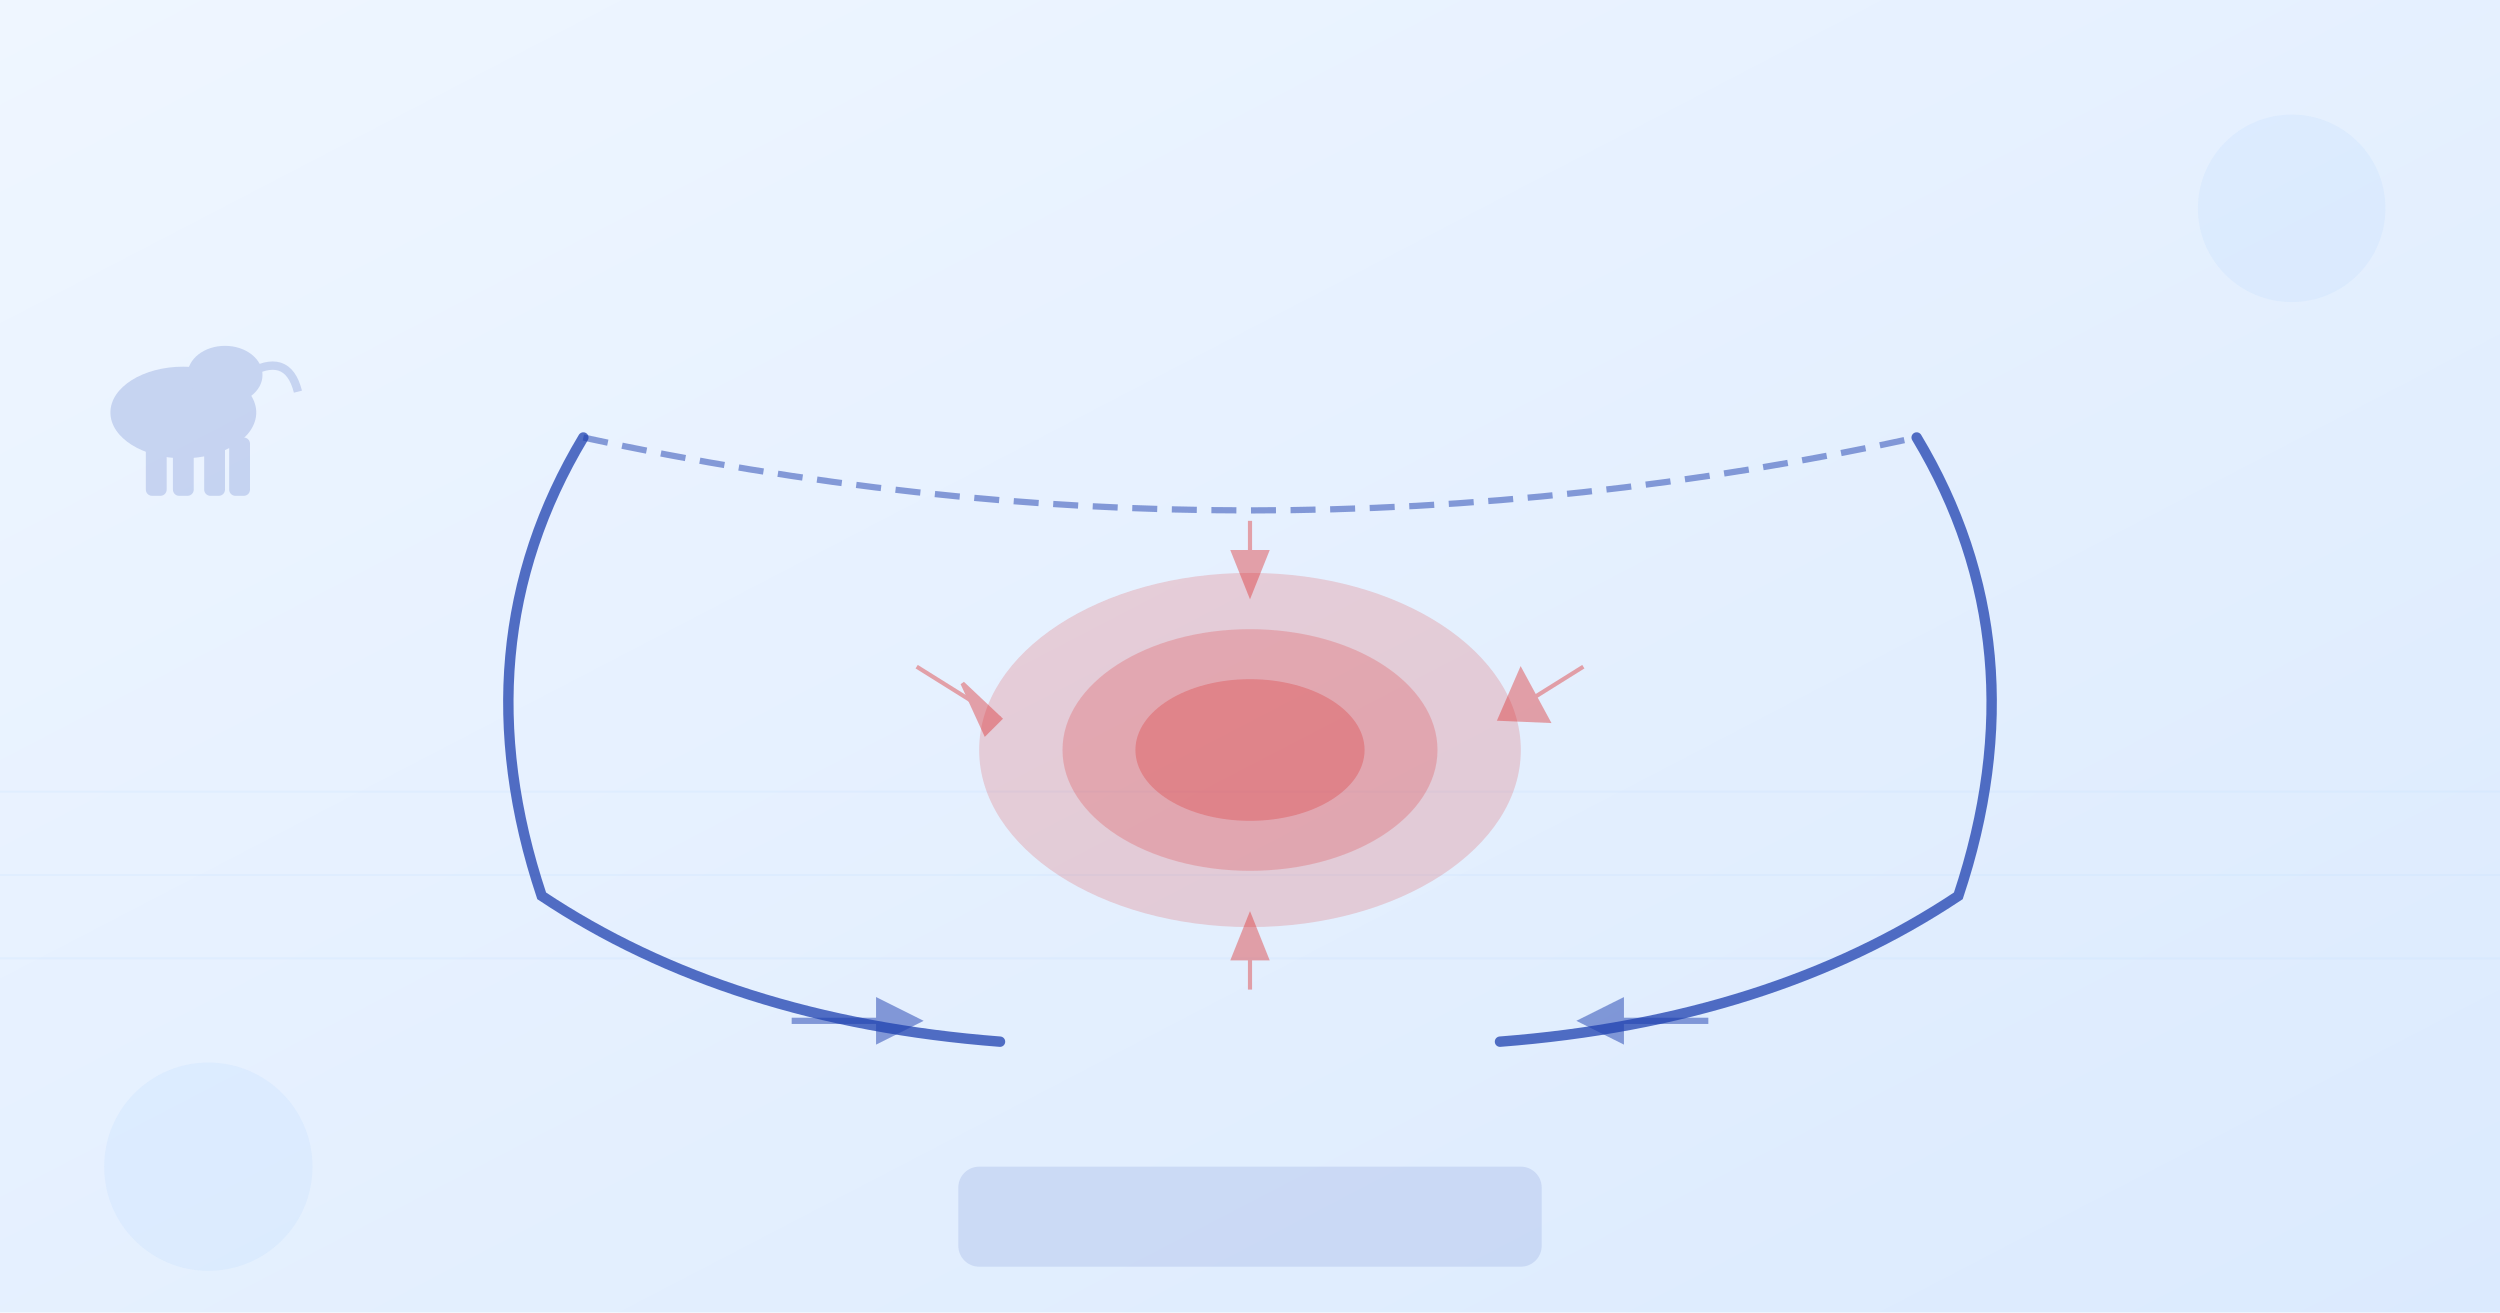
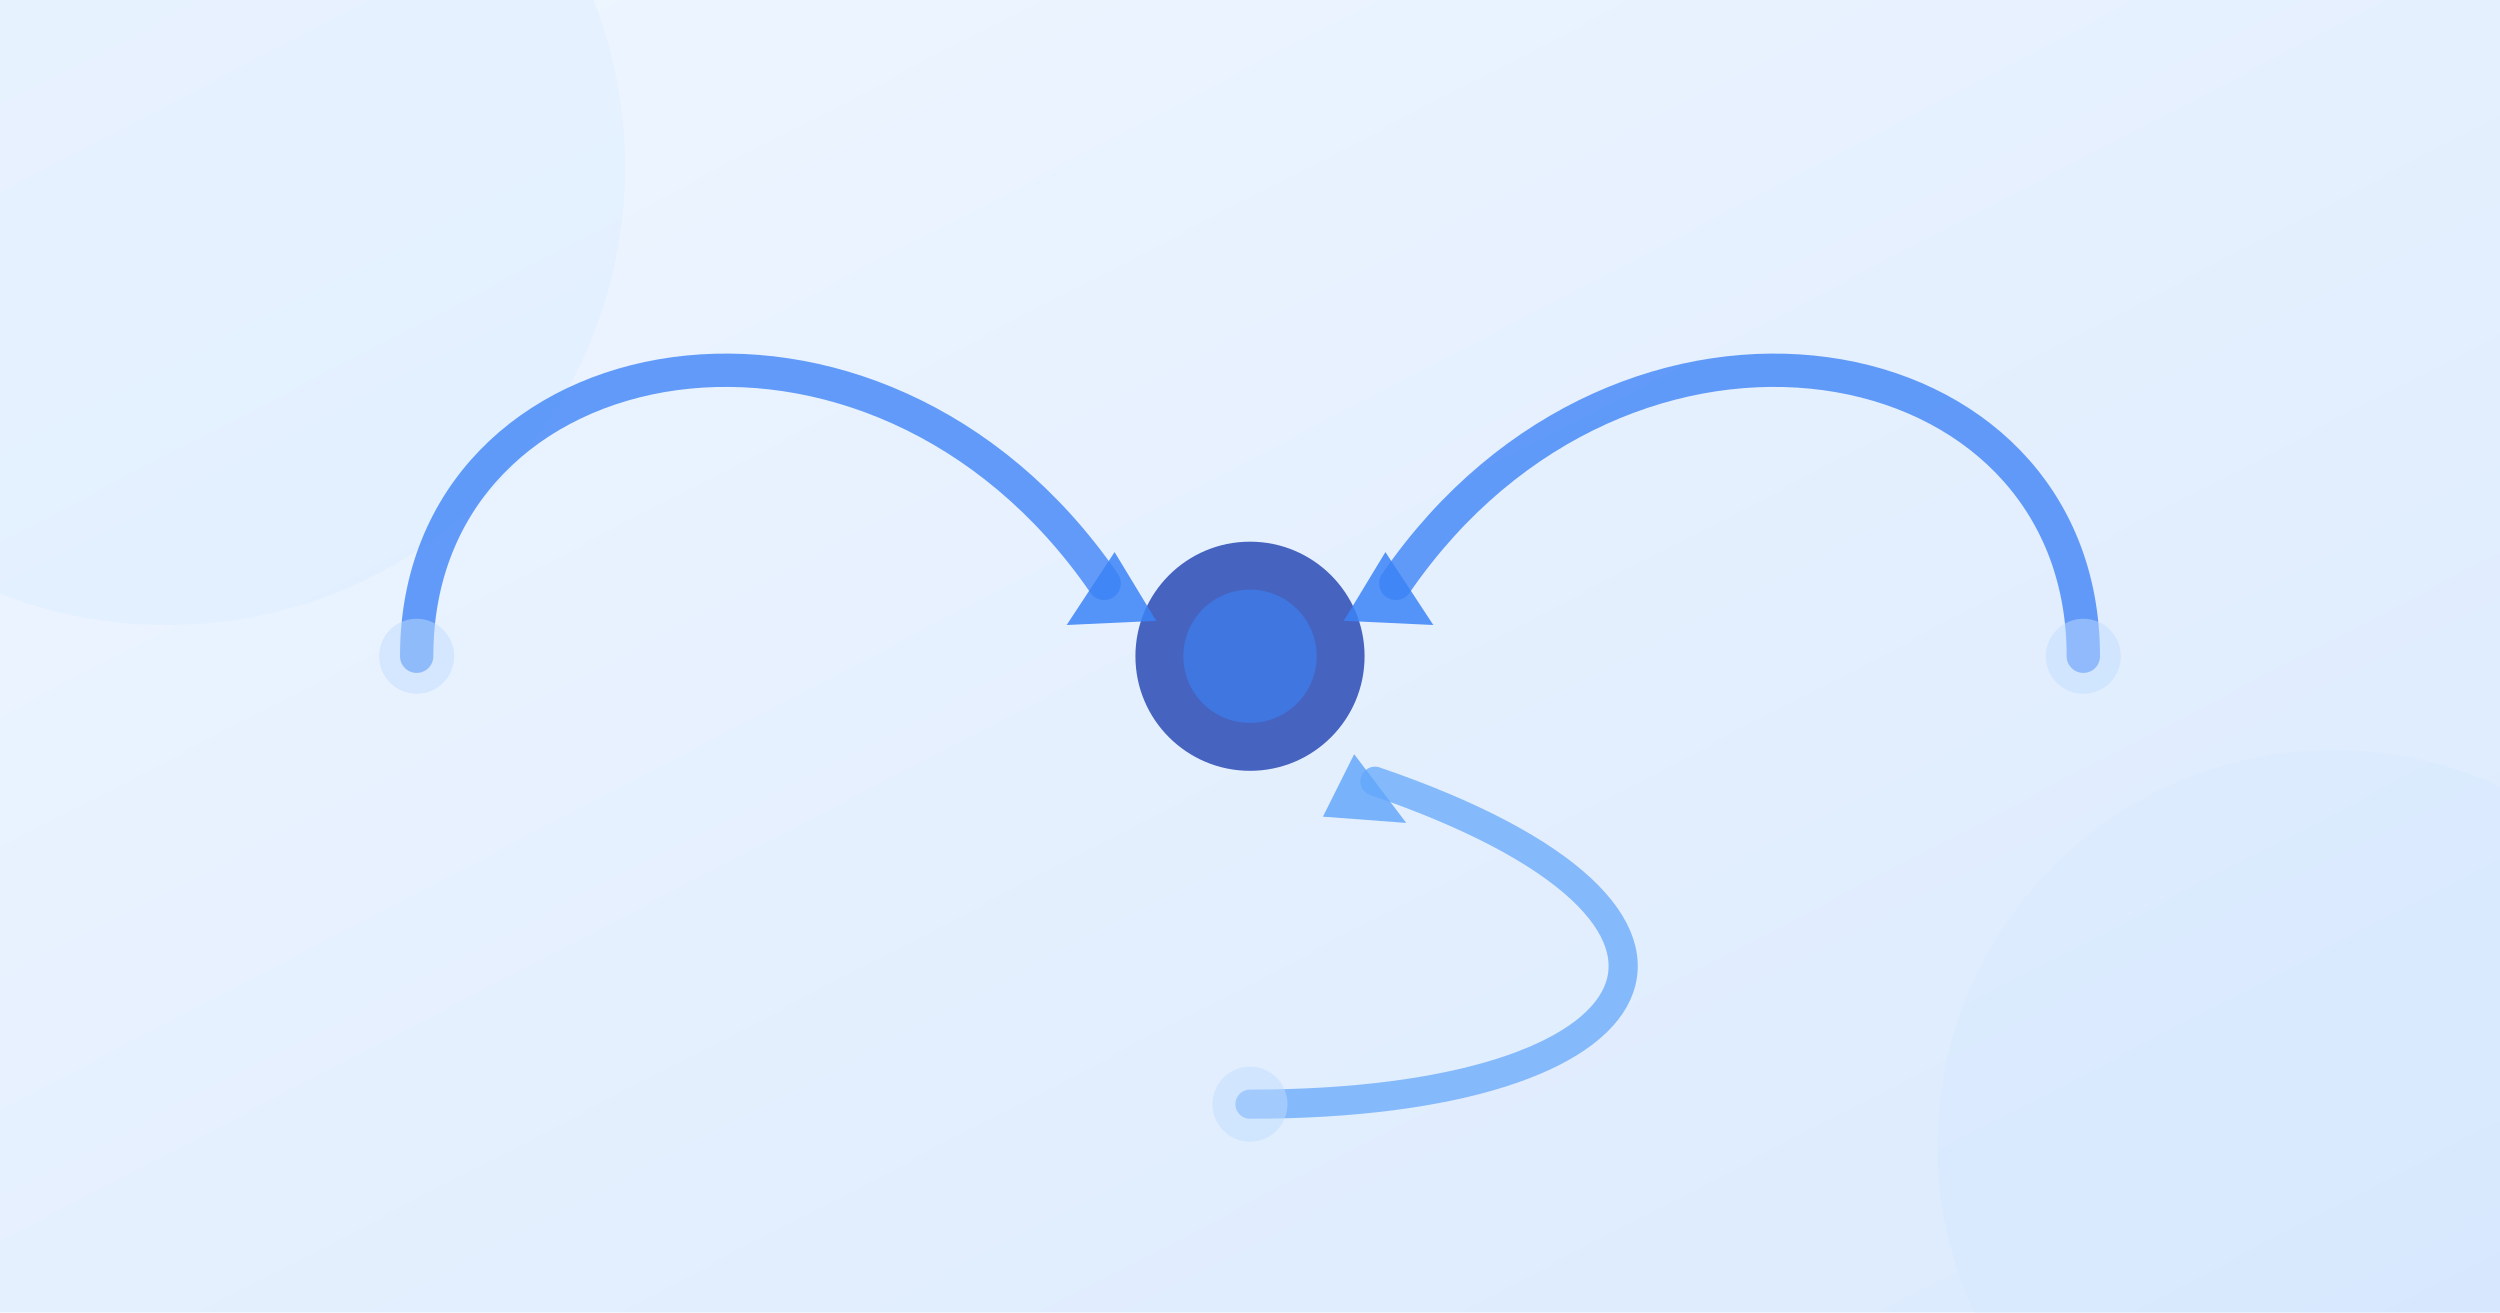
<svg xmlns="http://www.w3.org/2000/svg" width="1200" height="630" viewBox="0 0 1200 630">
  <defs>
-     <linearGradient id="bgGrad" x1="0" y1="0" x2="1" y2="1">
+     <linearGradient id="bg" x1="0" y1="0" x2="1" y2="1">
      <stop offset="0%" stop-color="#eff6ff" />
      <stop offset="100%" stop-color="#dbeafe" />
    </linearGradient>
-     <linearGradient id="centerGrad" x1="0" y1="0" x2="1" y2="0">
-       <stop offset="0%" stop-color="#1e40af" />
-       <stop offset="100%" stop-color="#1d4ed8" />
-     </linearGradient>
  </defs>
-   <rect width="1200" height="630" fill="url(#bgGrad)" />
-   <g stroke="#bfdbfe" stroke-width="1" opacity="0.2">
-     <line x1="0" y1="380" x2="1200" y2="380" />
-     <line x1="0" y1="420" x2="1200" y2="420" />
-     <line x1="0" y1="460" x2="1200" y2="460" />
-   </g>
-   <path d="M 280 210 Q 220 310 260 430 Q 350 490 480 500" fill="none" stroke="#1e40af" stroke-width="5" stroke-linecap="round" opacity="0.75" />
-   <path d="M 920 210 Q 980 310 940 430 Q 850 490 720 500" fill="none" stroke="#1e40af" stroke-width="5" stroke-linecap="round" opacity="0.75" />
-   <path d="M 280 210 Q 600 280 920 210" fill="none" stroke="#1e40af" stroke-width="3" stroke-dasharray="12,7" opacity="0.5" />
-   <ellipse cx="600" cy="360" rx="130" ry="85" fill="#dc2626" opacity="0.18" />
-   <ellipse cx="600" cy="360" rx="90" ry="58" fill="#dc2626" opacity="0.22" />
-   <ellipse cx="600" cy="360" rx="55" ry="34" fill="#dc2626" opacity="0.28" />
-   <g stroke="#dc2626" stroke-width="2" opacity="0.4" fill="#dc2626">
-     <line x1="440" y1="320" x2="480" y2="345" />
-     <polygon points="480,345 462,328 473,352" />
-     <line x1="760" y1="320" x2="720" y2="345" />
-     <polygon points="720,345 730,322 743,346" />
-     <line x1="600" y1="250" x2="600" y2="285" />
-     <polygon points="600,285 592,265 608,265" />
-     <line x1="600" y1="475" x2="600" y2="440" />
-     <polygon points="600,440 592,460 608,460" />
-   </g>
-   <g stroke="#1e40af" stroke-width="3" fill="#1e40af" opacity="0.5">
-     <line x1="380" y1="490" x2="440" y2="490" />
-     <polygon points="440,490 422,481 422,499" />
-     <line x1="820" y1="490" x2="760" y2="490" />
-     <polygon points="760,490 778,481 778,499" />
-   </g>
-   <rect x="460" y="560" width="280" height="48" rx="10" fill="#1e40af" opacity="0.12" />
-   <g transform="translate(88, 168)" opacity="0.18" fill="#1e40af">
-     <ellipse cx="0" cy="30" rx="35" ry="22" />
-     <ellipse cx="20" cy="12" rx="18" ry="14" />
-     <rect x="-5" y="42" width="10" height="28" rx="3" />
-     <rect x="10" y="42" width="10" height="28" rx="3" />
-     <rect x="-18" y="42" width="10" height="28" rx="3" />
-     <rect x="22" y="42" width="10" height="28" rx="3" />
-     <path d="M 30 12 Q 50 0 55 20" stroke="#1e40af" stroke-width="4" fill="none" />
-   </g>
-   <g fill="#bfdbfe" opacity="0.25">
-     <circle cx="100" cy="560" r="50" />
-     <circle cx="1100" cy="100" r="45" />
+   <rect width="1200" height="630" fill="url(#bg)" />
+   <circle cx="80" cy="80" r="220" fill="#bfdbfe" opacity="0.15" />
+   <circle cx="1120" cy="550" r="190" fill="#bfdbfe" opacity="0.12" />
+   <circle cx="600" cy="315" r="55" fill="#1e40af" opacity="0.80" />
+   <circle cx="600" cy="315" r="32" fill="#3b82f6" opacity="0.60" />
+   <path d="M 200,315 C 200,160 420,120 530,280" fill="none" stroke="#3b82f6" stroke-width="16" stroke-linecap="round" opacity="0.78" />
+   <polygon points="535,265 512,300 555,298" fill="#3b82f6" opacity="0.85" />
+   <path d="M 1000,315 C 1000,160 780,120 670,280" fill="none" stroke="#3b82f6" stroke-width="16" stroke-linecap="round" opacity="0.78" />
+   <polygon points="665,265 688,300 645,298" fill="#3b82f6" opacity="0.85" />
+   <path d="M 600,530 C 800,530 850,440 660,375" fill="none" stroke="#60a5fa" stroke-width="14" stroke-linecap="round" opacity="0.72" />
+   <polygon points="650,362 675,395 635,392" fill="#60a5fa" opacity="0.82" />
+   <g fill="#bfdbfe" opacity="0.50">
+     <circle cx="200" cy="315" r="18" />
+     <circle cx="1000" cy="315" r="18" />
+     <circle cx="600" cy="530" r="18" />
  </g>
</svg>
